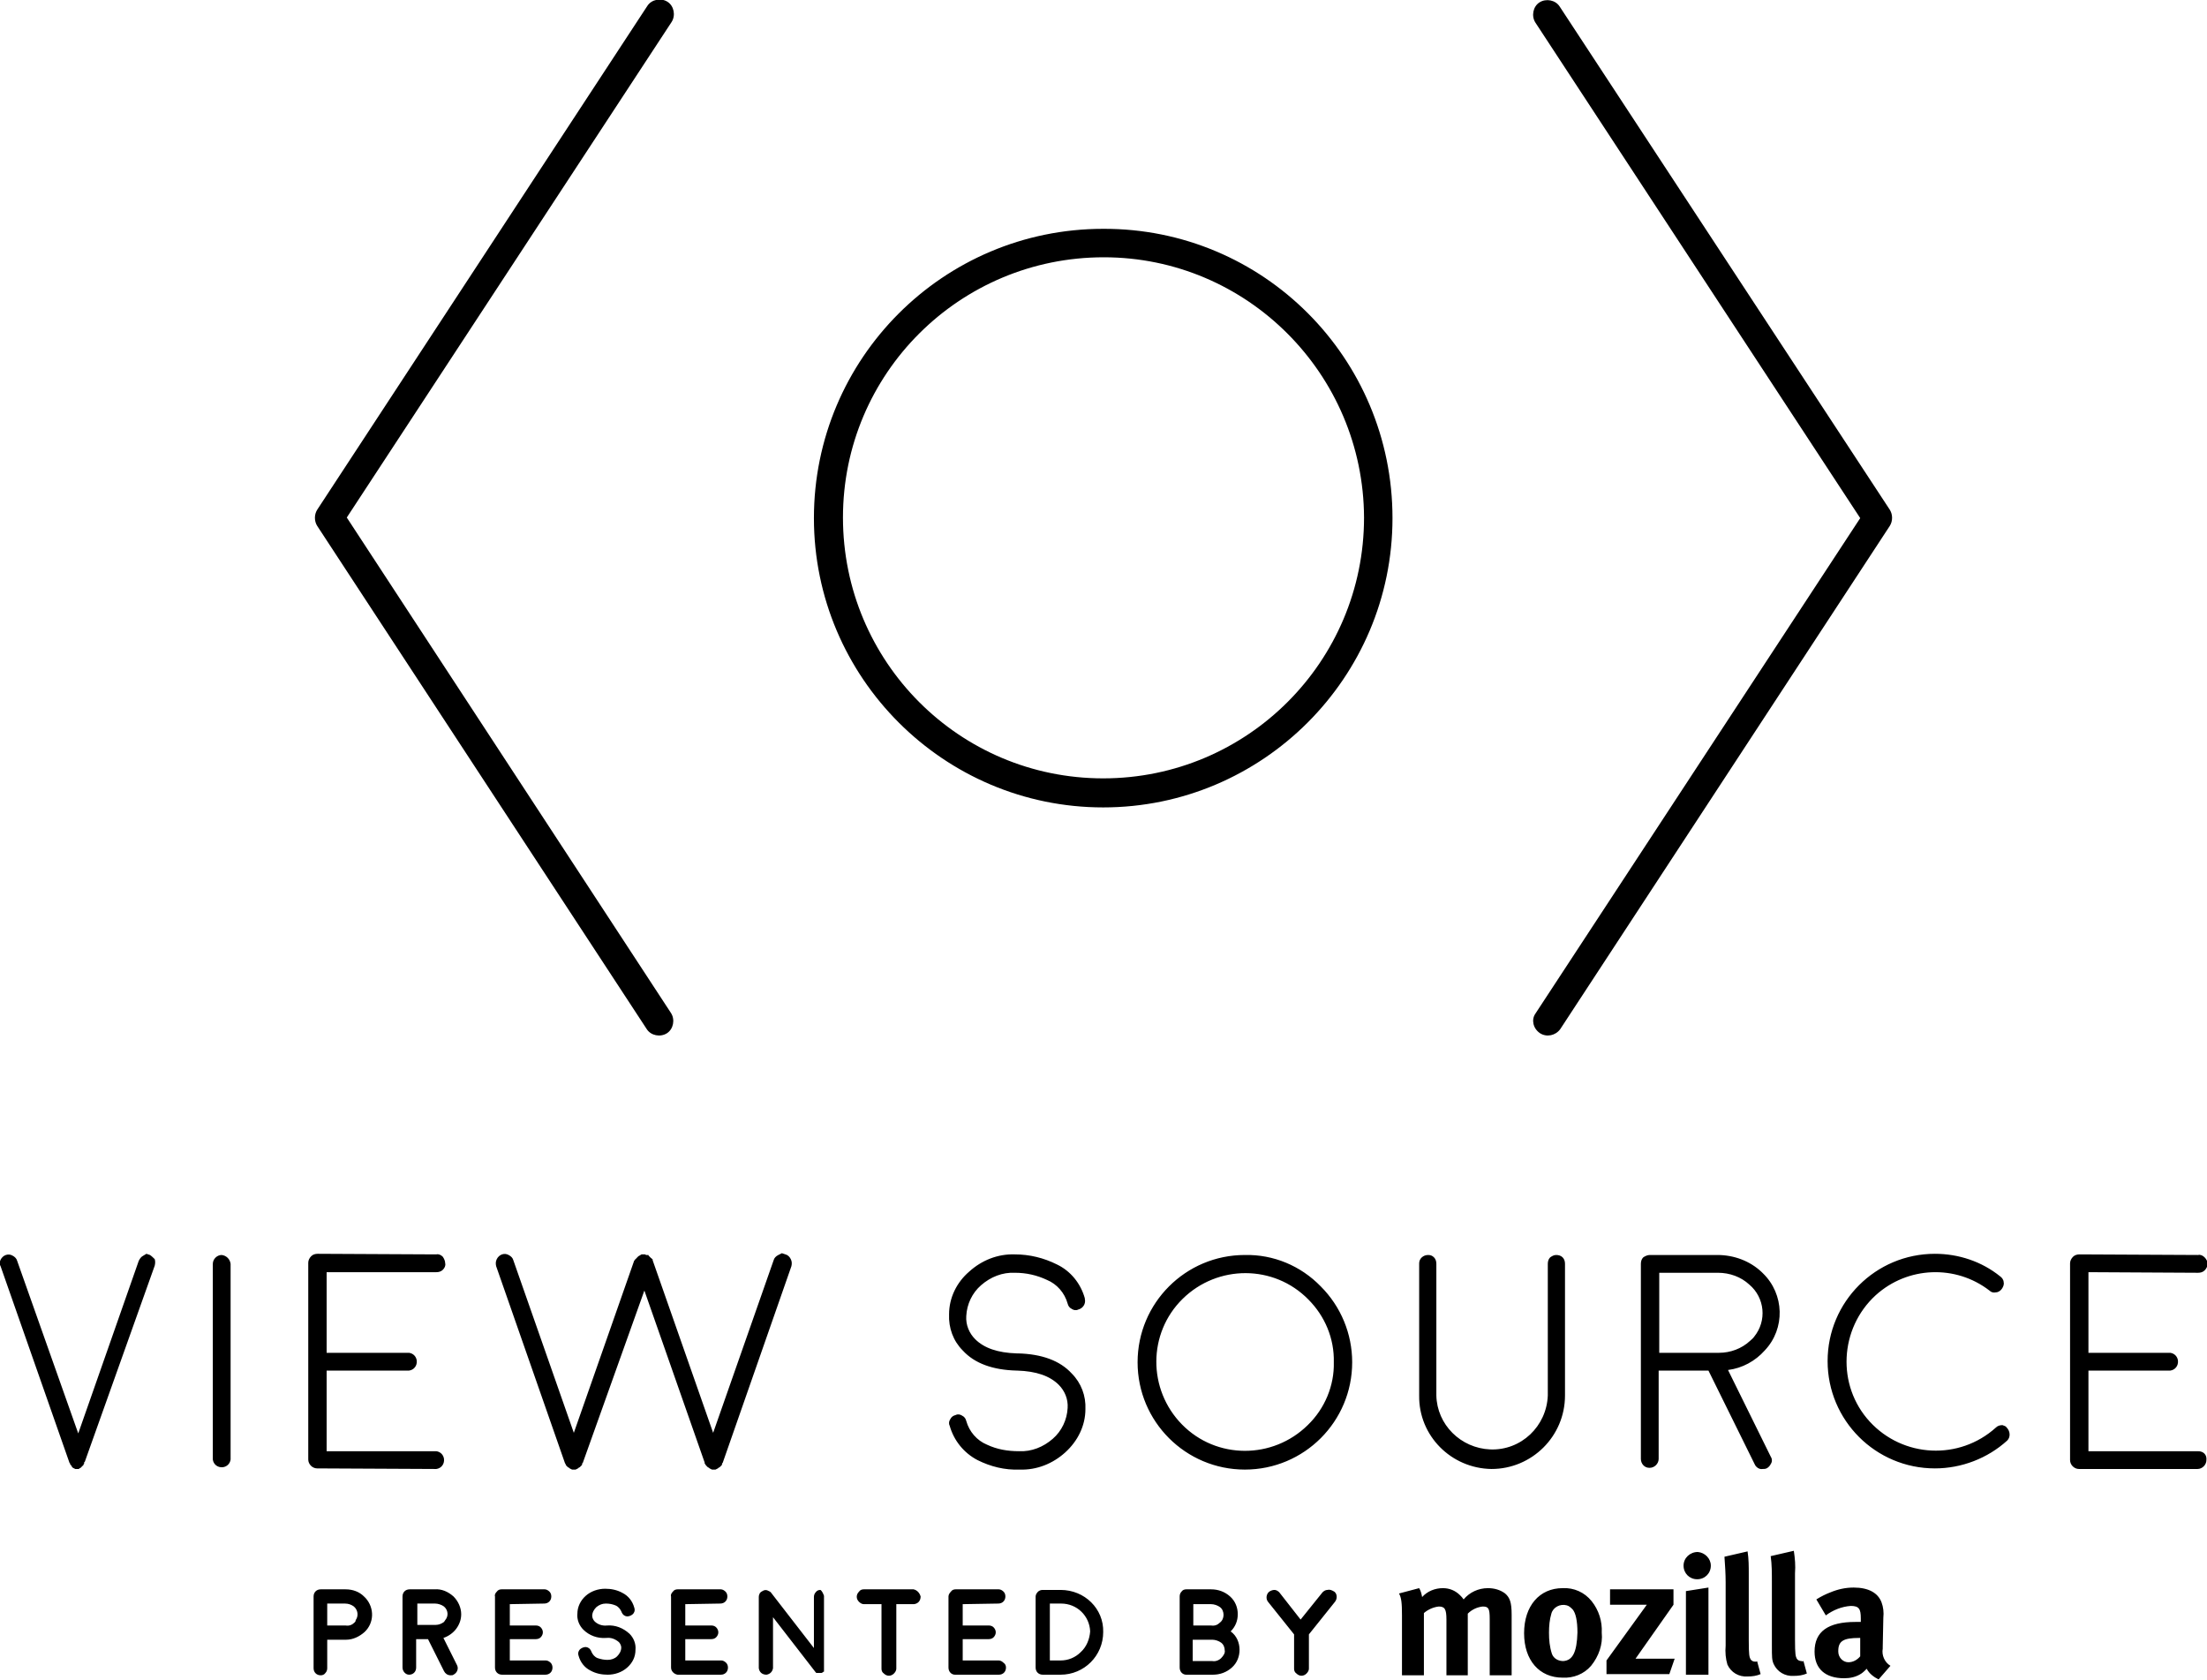
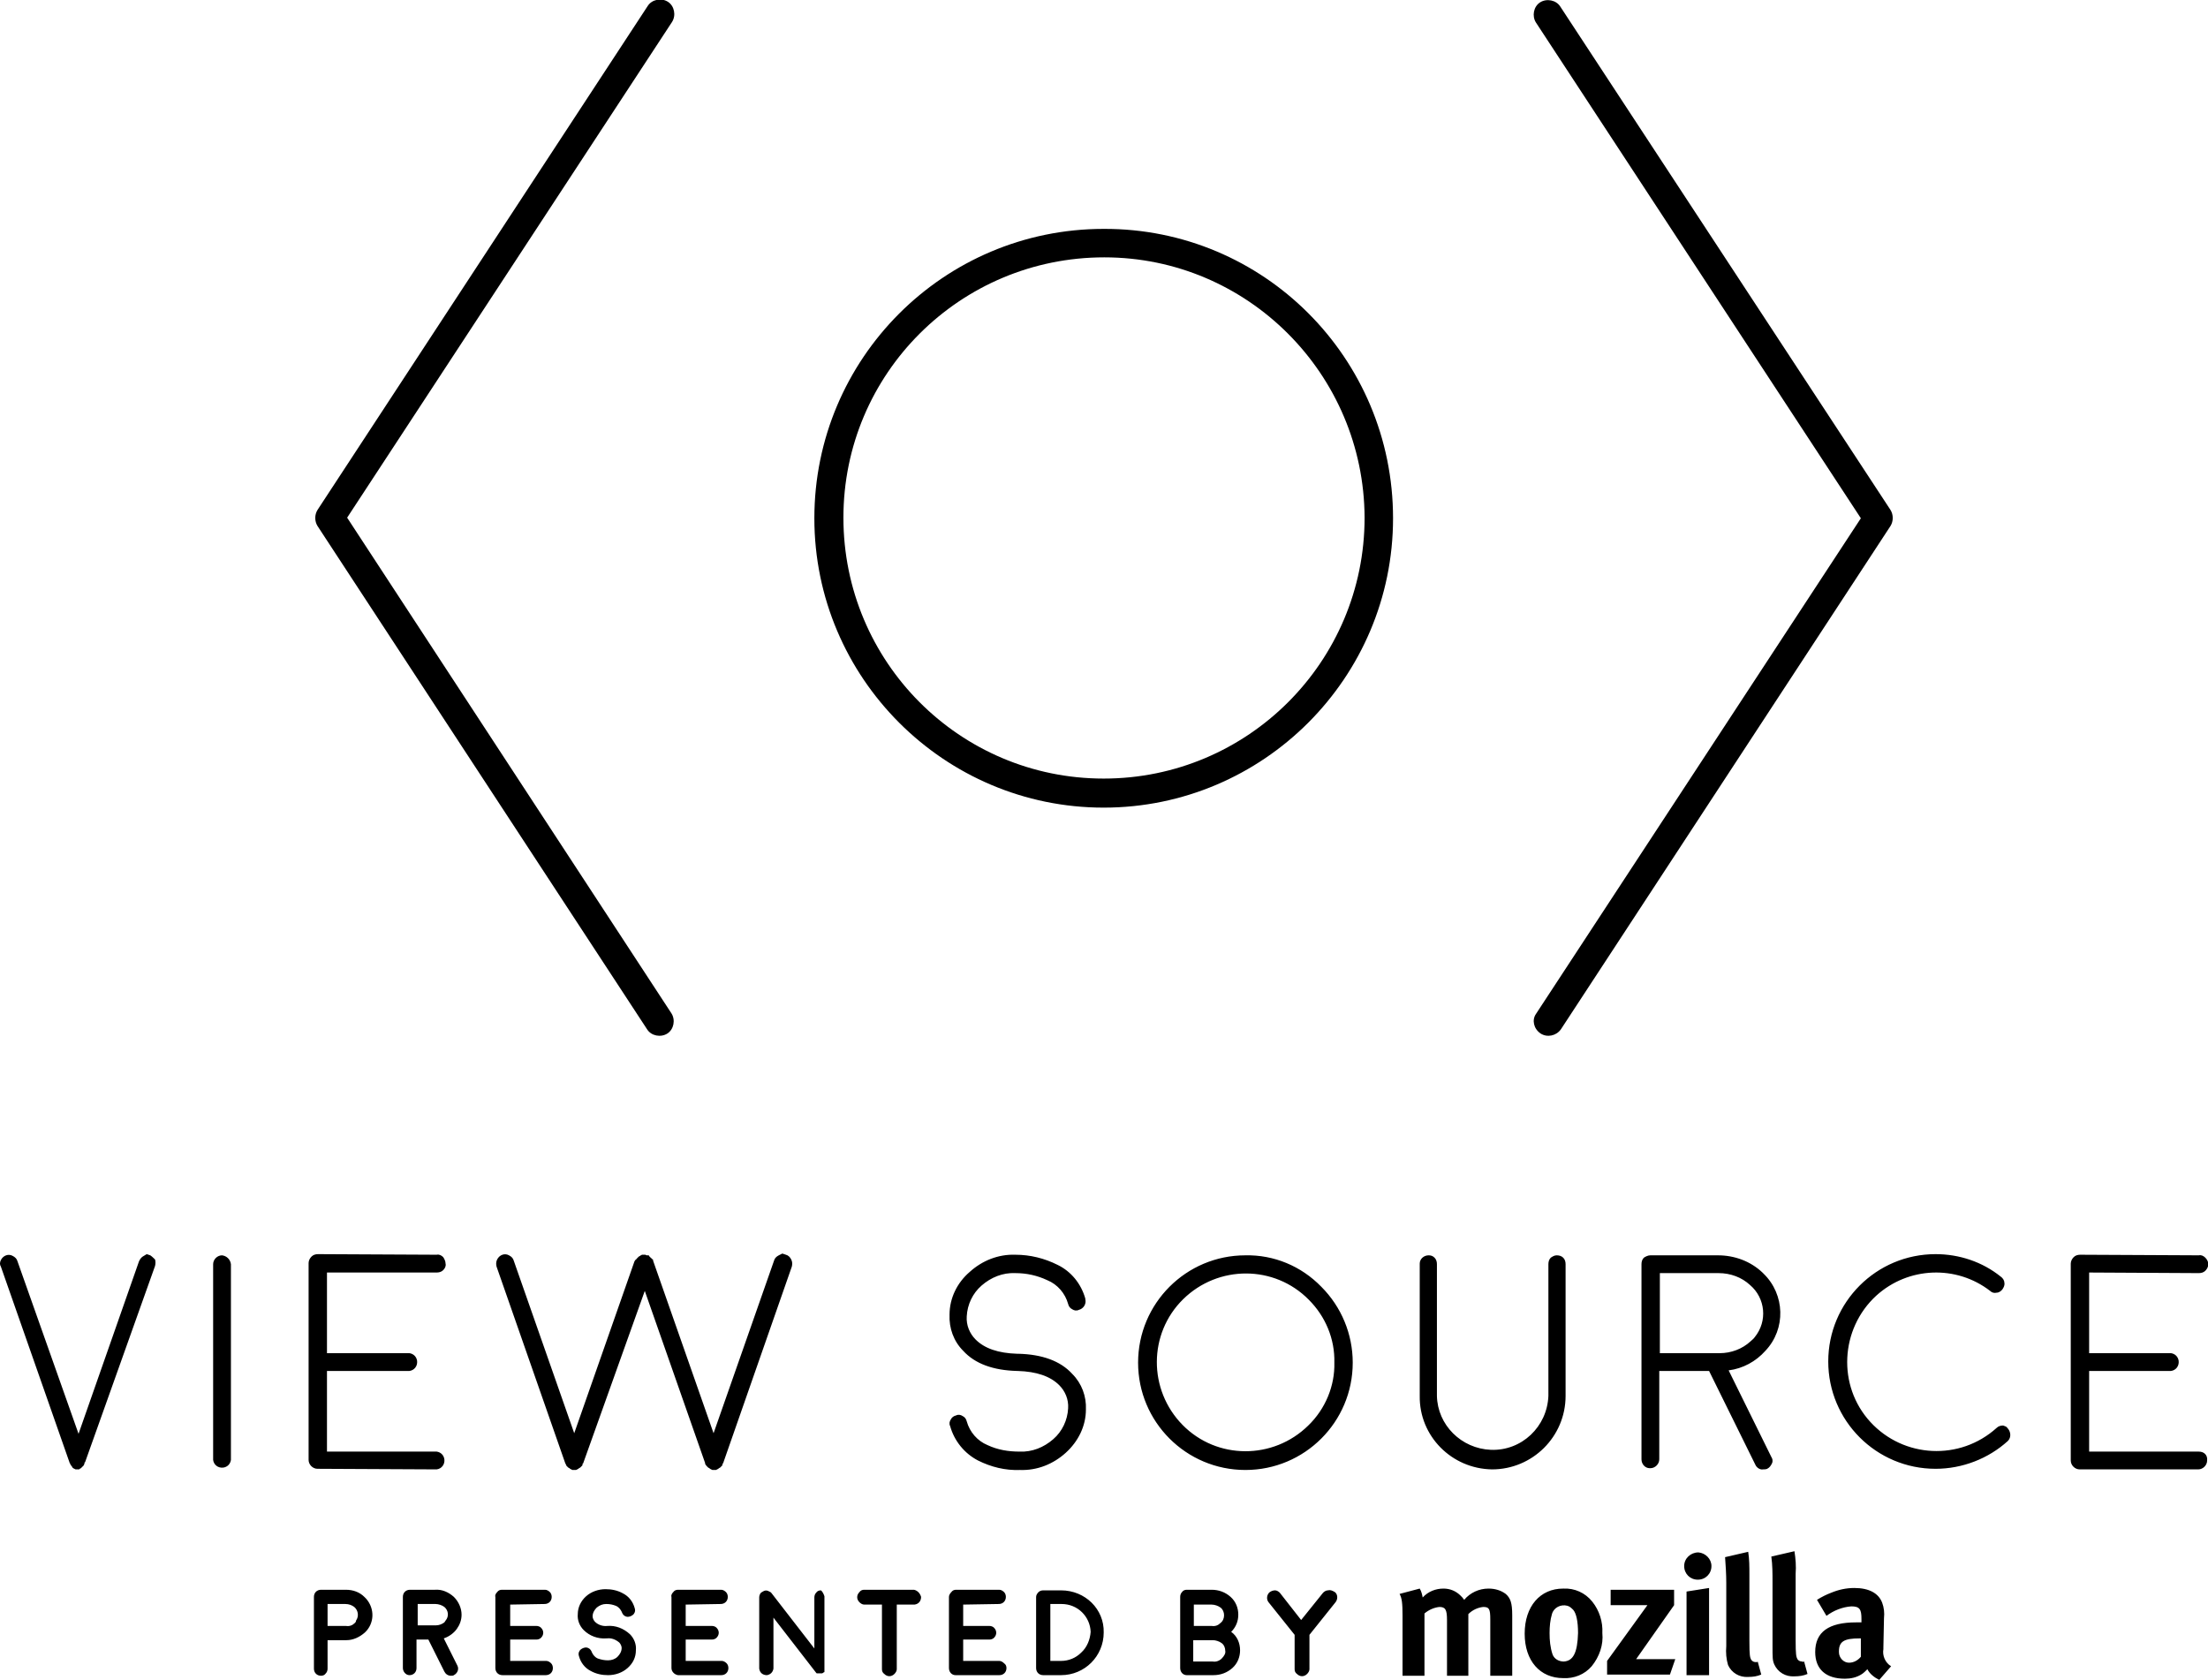
- <svg xmlns="http://www.w3.org/2000/svg" viewBox="0 0 372.3 283.3" width="{{dimensions.width}}" height="{{dimensions.height}}" role="image" aria-labelledby="vs_logo_v">
+ <svg xmlns="http://www.w3.org/2000/svg" viewBox="0 0 372.3 283.3" width="372" height="283" role="image" aria-labelledby="vs_logo_v">
  <path role="presentation" d="M296.1 280.3c-.3 0-.6-.1-.8-.4-.2-.4-.3-.7-.3-3.2v-11.2c0-1.3 0-2.5-.2-3.8l-3.9.9c.1 1.4.2 2.9.2 4.3v10.7c-.1 1.1 0 2.2.3 3.2.6 1.3 1.9 2.1 3.4 2 .8 0 1.5-.1 2.2-.4l-.6-2.2c0 .1-.1.1-.3.1zM77 274.7c.5-.7.8-1.5.8-2.4 0-1.1-.5-2.2-1.3-3-.9-.8-2-1.3-3.2-1.2h-4.2c-.7 0-1.2.5-1.2 1.2v12c0 .6.5 1.2 1.1 1.2.7 0 1.2-.5 1.2-1.2v-4.8h2l2.7 5.4c.2.4.6.7 1.1.7.2 0 .4 0 .5-.1.6-.3.9-1 .6-1.6l-2.3-4.6c.9-.3 1.7-.9 2.2-1.6zm-2.1-1.1c-.4.3-.9.5-1.4.5h-3.1v-3.6h3c.5 0 1.1.2 1.5.5.7.6.8 1.6.2 2.3-.1.1-.1.2-.2.3zm16.9-3.1c.7 0 1.2-.5 1.2-1.2 0-.3-.1-.6-.3-.8-.2-.2-.5-.4-.8-.4h-7.3c-.3 0-.6.1-.8.4-.2.2-.4.5-.3.8v12c0 .7.5 1.2 1.2 1.2H92c.7 0 1.2-.5 1.2-1.2 0-.3-.1-.6-.3-.8-.2-.2-.5-.4-.8-.4H86v-3.6h4.4c.3 0 .6-.1.8-.3.5-.5.5-1.2 0-1.7-.2-.2-.5-.3-.8-.3H86v-3.6l5.8-.1zm10.6 3.7c-.8.1-1.6-.2-2.1-.7-.2-.2-.4-.6-.4-.9 0-.6.3-1.1.7-1.5.5-.4 1-.6 1.6-.6.6 0 1.1.1 1.6.3.5.2.8.6 1 1 .1.3.3.6.5.7.3.2.6.2.9.1.3-.1.6-.3.7-.5.2-.3.2-.6.1-.9-.3-1.1-1-2-2-2.5-.9-.5-1.9-.7-2.9-.7-1.2 0-2.4.4-3.3 1.2-.9.8-1.4 1.9-1.4 3-.1 1 .3 2 1 2.7 1 1 2.4 1.5 3.8 1.4h.1c.8-.1 1.5.2 2.1.7.2.2.4.6.4.9 0 .6-.3 1.1-.7 1.5-.4.4-1 .6-1.6.6-.6 0-1.1-.1-1.7-.3-.5-.2-.8-.6-1-1-.1-.3-.3-.6-.5-.7-.3-.2-.6-.2-.9-.1-.3.1-.6.3-.7.5-.2.3-.2.6-.1.9.3 1.1 1 2 2 2.5.9.5 1.9.7 2.9.7 1.2 0 2.4-.4 3.3-1.2.9-.8 1.4-1.8 1.4-3 .1-1-.3-2-1-2.7-1.1-1-2.4-1.5-3.8-1.4zm36-6c-.3 0-.6.1-.8.4-.2.2-.3.5-.3.8v8.6l-7.2-9.3c-.1-.2-.4-.3-.6-.4-.2-.1-.5-.1-.7 0-.2.1-.4.2-.6.4-.1.2-.2.4-.2.7v12c.1.7.6 1.1 1.3 1.1.6-.1 1-.5 1.1-1.1v-8.6l7.2 9.3.1.1h.9l.2-.1.1-.1h.1v-.3-.1-.1-.1-12.2c-.1-.3-.3-.8-.6-1zm-19.5-21.3s0 .1 0 0l.2.3.2.2.1.1.2.1.1.1.2.1.2.1h.6l.2-.1.2-.1.1-.1.2-.1.1-.1.2-.2c.1-.1.1-.1.1-.2v-.1s0-.1.1-.1l11.6-33.2c.1-.4.1-.8-.1-1.2-.2-.4-.5-.7-.9-.8l-.6-.2-.6.3c-.4.2-.7.5-.8.9l-10.2 29.1-10.2-29.1v-.1c0-.1 0-.1-.1-.1 0 0 0-.1-.1-.1 0 0 0-.1-.1-.1l-.1-.1-.1-.1-.1-.1-.1-.1v-.1h-.4l-.2-.1h-.4-.2l-.1.1h-.1l-.1.1-.2.1-.1.1-.1.1-.1.1-.1.1s0 .1-.1.1l-.1.1c-.1.2-.1.2-.1.1l-10.2 29.1-10.2-29.1c-.1-.4-.4-.7-.8-.9-.7-.4-1.6-.1-2 .7-.2.4-.2.8-.1 1.2l11.6 33.2s0 .1.1.1v.1l.1.2.2.2.1.1.2.1.1.1.2.1.2.1h.6l.2-.1.2-.1.1-.1.2-.1.1-.1.2-.2c.1-.1.1-.1.1-.2v-.1s0-.1.1-.1l10.4-29.1 10.2 29.1c-.1 0-.1 0 0 .1zm2.6 23.6c.7 0 1.2-.5 1.2-1.2 0-.3-.1-.6-.3-.8-.2-.2-.5-.4-.8-.4h-7.3c-.3 0-.6.1-.8.4-.2.2-.4.5-.3.8v12c0 .6.5 1.1 1.1 1.2h7.3c.7 0 1.2-.5 1.2-1.2 0-.3-.1-.6-.3-.8-.2-.2-.5-.4-.8-.4h-6.1v-3.6h4.4c.3 0 .6-.1.8-.3.5-.5.5-1.2 0-1.7-.2-.2-.5-.3-.8-.3h-4.4v-3.6l5.9-.1zm138.3-96.2c1.1.7 2.6.4 3.4-.7l55.6-84.9c.5-.8.5-1.9 0-2.7L263.1 1.1c-.7-1.1-2.3-1.4-3.4-.7s-1.4 2.3-.7 3.4l54.8 83.6L259 171c-.7 1-.4 2.5.8 3.3zm111 70.5h-18.5v-13.6h13.8c.8-.1 1.4-.8 1.3-1.7-.1-.7-.6-1.2-1.3-1.3h-13.8v-13.6l18.5.1c.4 0 .8-.1 1.1-.4.3-.3.5-.7.5-1.1 0-.4-.2-.8-.5-1.1-.3-.3-.7-.5-1.1-.4l-20-.1c-.4 0-.8.1-1.1.4-.3.3-.5.7-.5 1.1v33.2c0 .8.7 1.5 1.5 1.5h20c.8 0 1.5-.7 1.5-1.5.1-.9-.5-1.5-1.4-1.5zm-216.7 23.3h-8.4c-.3 0-.6.1-.8.4-.5.5-.5 1.2 0 1.7.2.2.5.4.8.4h3v10.9c0 .3.1.6.4.8.5.5 1.2.5 1.7 0 .2-.2.4-.5.4-.8v-10.9h3c.7-.1 1.1-.6 1.1-1.3-.2-.7-.7-1.1-1.2-1.2zM25.3 211.7l-.6-.2-.5.3c-.4.2-.6.5-.8.9l-10.2 29.1-10.3-29.1c-.1-.4-.4-.7-.8-.9-.7-.4-1.6-.1-2 .7-.2.4-.2.8 0 1.1l11.6 33.1s0 .1.1.1v.1c0 .1.1.1.1.2l.2.2v.1l.1.1.1.1.2.1.2.1h.6l.1-.1.2-.1.1-.1.1-.1.1-.1.2-.2v-.1c.1-.1.1-.1.1-.2v-.1c0-.1.1-.1.1-.1l11.8-33.1c.1-.4.1-.8 0-1.1-.2-.2-.5-.5-.8-.7zm12.1 0c-.8 0-1.5.7-1.5 1.5v33c.1.8.8 1.4 1.7 1.3.7-.1 1.2-.6 1.3-1.3v-33c-.1-.8-.7-1.4-1.5-1.5zm20.9 56.4h-4.2c-.7 0-1.2.5-1.2 1.2v12.1c0 .7.5 1.2 1.2 1.2.3 0 .6-.1.8-.4.2-.2.3-.5.3-.8v-4.8h3.2c1.1 0 2.2-.5 3.1-1.3 1.6-1.5 1.7-4 .2-5.7l-.3-.3c-.8-.8-1.9-1.2-3.1-1.2zm1.5 5.6c-.4.4-.9.6-1.5.5h-3.1v-3.7h3c.6 0 1.1.2 1.5.5.7.6.8 1.6.3 2.3 0 .2-.1.3-.2.4zm13.8-25.9c.8-.1 1.4-.8 1.3-1.7-.1-.7-.6-1.2-1.3-1.3H55.1v-13.6H69c.8-.1 1.4-.8 1.3-1.7-.1-.7-.6-1.2-1.3-1.3H55.1v-13.6h18.5c.4 0 .8-.1 1.1-.4.3-.3.5-.7.4-1.1 0-.4-.2-.8-.4-1.1-.3-.3-.7-.5-1.1-.4l-20-.1c-.4 0-.8.1-1.1.4-.3.3-.5.7-.5 1.1v33.2c0 .8.7 1.5 1.5 1.5l20.1.1zm178 0c6.8 0 12.4-5.5 12.4-12.4v-22.2c0-.4-.1-.8-.4-1.1-.3-.3-.7-.4-1.1-.4-.4 0-.7.2-1 .4-.3.3-.4.7-.4 1.1v22.2c-.2 5.2-4.5 9.3-9.7 9.1-5-.2-9-4.2-9.1-9.1v-22.2c0-.4-.1-.8-.4-1.1-.3-.3-.6-.4-1-.4-.8 0-1.5.6-1.5 1.4v22.3c-.1 6.8 5.4 12.3 12.2 12.4zm-142.5-74.2c.7 1.1 2.3 1.4 3.4.7s1.4-2.3.7-3.4L58.5 87.3l54.8-83.6c.7-1.1.4-2.7-.7-3.4s-2.7-.4-3.4.7L53.5 86c-.5.8-.5 1.9 0 2.7l55.6 84.9zm77-135c-27 0-48.8 21.9-48.8 48.8s21.9 48.8 48.8 48.8 48.8-21.9 48.8-48.8c0-27-21.8-48.9-48.8-48.8zm0 92.7c-24.3 0-43.9-19.7-43.9-44s19.7-43.9 44-43.9c24.2 0 43.8 19.7 43.9 43.9 0 24.3-19.7 44-44 44zm23.9 80.4c-10 0-18.1 8.1-18.1 18.1s8.1 18.1 18.1 18.1 18.1-8.1 18.1-18.1c0-4.8-1.9-9.4-5.3-12.8-3.4-3.5-8-5.4-12.8-5.3zm10.6 28.7c-5.9 5.8-15.4 5.8-21.2-.1s-5.8-15.4.1-21.2c5.9-5.8 15.4-5.8 21.2.1 2.8 2.8 4.4 6.6 4.3 10.6.1 3.9-1.5 7.8-4.4 10.6zm43 27.5c-3.9 0-6.5 3-6.5 7.6s2.6 7.5 6.5 7.5c1.8.1 3.6-.6 4.8-2 1.3-1.6 2-3.6 1.8-5.6.1-1.9-.5-3.8-1.7-5.3s-3-2.3-4.9-2.2zm.1 12.3c-.8 0-1.6-.4-1.9-1.2-.4-1.2-.5-2.4-.5-3.6 0-1.1.1-2.2.4-3.2.3-1.1 1.5-1.7 2.6-1.4.4.1.7.4 1 .7.5.6.8 1.9.8 3.9-.1 3.3-.8 4.7-2.4 4.8zm35-34.5l-7.2-14.6c2.4-.3 4.6-1.5 6.2-3.3 3.5-3.7 3.3-9.5-.3-13l-.2-.2c-2-1.9-4.7-2.9-7.5-2.9h-11.4c-.4 0-.8.2-1.1.4-.3.3-.4.7-.4 1.1v32.9c0 .8.6 1.5 1.4 1.5h.1c.8 0 1.5-.7 1.5-1.5v-14.9h8.4L296 247c.2.5.8.9 1.3.8.2 0 .5 0 .7-.1.4-.2.6-.5.8-.9.2-.4.1-.8-.1-1.1zm-18.8-17.5v-13.5h9.9c2 0 3.9.7 5.3 2 2.6 2.2 3 6.1.8 8.8-.2.3-.5.5-.7.7-1.4 1.3-3.3 2-5.2 2h-10.1zm-26 40.6c-.8-.6-1.8-.9-2.9-.9-1.6 0-3.1.7-4.1 1.9-.2-.3-.4-.5-.6-.7-.8-.8-1.8-1.2-2.9-1.2-1.3 0-2.6.5-3.5 1.5-.1-.5-.2-1-.5-1.5l-3.4.9c.4.7.5 1.6.5 3.7v10.1h3.7v-10.5c.7-.6 1.6-1 2.5-1.1 1 0 1.3.4 1.3 2.2v9.4h3.6v-10.4c.7-.7 1.6-1.1 2.5-1.2 1 0 1.2.3 1.2 2.1v9.5h3.7v-10.2c0-2.1-.3-2.9-1.1-3.6zm32.5-7c-1.3 0-2.4 1-2.4 2.3 0 1.3 1 2.3 2.3 2.3 1.3 0 2.3-1 2.3-2.3 0-1.2-1-2.2-2.2-2.3zm-118 8.7c.7 0 1.2-.5 1.2-1.2 0-.3-.1-.6-.3-.8-.2-.2-.5-.4-.8-.4h-7.3c-.3 0-.6.1-.8.4-.2.2-.4.5-.4.8v12c0 .7.5 1.2 1.1 1.2H168.5c.7 0 1.2-.5 1.2-1.2 0-.3-.1-.6-.4-.8-.2-.2-.5-.4-.8-.4h-6.1v-3.6h4.4c.3 0 .6-.1.8-.3.5-.5.5-1.2 0-1.7-.2-.2-.5-.3-.8-.3h-4.4v-3.6l6-.1zm116 12h3.8v-14.7l-3.8.6v14.1zm-2.1-11.8v-2.6h-10.7v2.6h6.2l-6.8 9.4v2.3h10.6l.9-2.6h-6.6l6.4-9.1zm21.6 9.5c-.3 0-.6-.1-.8-.4-.2-.4-.3-.7-.3-3.2v-11.2c.1-1.3 0-2.5-.2-3.8l-3.9.9c.2 1.4.2 2.9.2 4.3v10.7c0 2.1 0 2.5.3 3.2.6 1.3 1.9 2.1 3.4 2 .8 0 1.5-.1 2.2-.4l-.6-2.2c0 .2-.1.2-.3.1zm33.9-39.8c-.4 0-.8.1-1.1.4-6.2 5.6-15.7 5.1-21.3-1s-5.1-15.7 1-21.3c5.4-4.9 13.5-5.2 19.2-.8.3.3.7.4 1.1.3.4 0 .8-.3 1-.6.2-.3.4-.7.3-1.1 0-.4-.3-.8-.6-1-3.1-2.5-7-3.8-11-3.8-10 0-18.1 8.1-18.1 18.1s8.1 18.1 18.1 18.1c4.5 0 8.9-1.7 12.2-4.7.6-.6.5-1.6-.1-2.2-.1-.2-.4-.3-.7-.4zm-154.7-2.7c.1-2.2-.7-4.4-2.3-6-2-2.2-5.1-3.3-9.1-3.4h-.2c-3.2-.1-5.5-.9-7-2.4-1-1-1.6-2.4-1.5-3.9.1-2 1-3.9 2.5-5.2 1.6-1.4 3.6-2.2 5.7-2.1 1.9 0 3.7.4 5.4 1.2 1.7.7 3 2.2 3.5 4 .1.4.3.7.7.9.3.2.7.3 1.1.1.8-.2 1.3-1 1.1-1.8v-.1c-.7-2.5-2.4-4.6-4.7-5.7-2.2-1.1-4.6-1.7-7.1-1.7-2.9-.1-5.6 1-7.7 2.9-2.1 1.8-3.4 4.4-3.4 7.2-.1 2.3.7 4.5 2.3 6.1 2 2.2 5.1 3.3 9.1 3.4h.1c3.2.1 5.5.9 7 2.4 1 1 1.6 2.4 1.5 3.9-.1 2-1 3.9-2.5 5.2-1.6 1.4-3.6 2.2-5.7 2.1-1.9 0-3.7-.3-5.4-1.1-1.7-.7-3-2.2-3.5-4-.1-.4-.3-.7-.7-.9-.3-.2-.7-.3-1.1-.1-.4.1-.7.3-.9.7-.2.3-.3.7-.1 1.1.7 2.5 2.4 4.6 4.7 5.8 2.2 1.1 4.6 1.7 7.1 1.6 2.9.1 5.6-1 7.7-2.9 2.1-1.9 3.4-4.5 3.4-7.3zm-4.2 30.5h-3c-.3 0-.6.1-.8.3-.2.2-.4.5-.4.8v12c0 .7.5 1.2 1.2 1.2h3c4 0 7.2-3.2 7.2-7.2.1-3.9-3.1-7.1-7.2-7.1zm3.4 10.5c-.9.9-2.1 1.4-3.4 1.4h-1.8v-9.6h1.9c2.7 0 4.8 2.1 4.9 4.7-.1 1.3-.6 2.6-1.6 3.5zm135.3-.6v-.3l.1-4.9c.1-.9 0-1.8-.3-2.6-.6-1.6-2.2-2.5-4.7-2.5-1.4 0-2.7.3-3.9.8-.8.3-1.6.7-2.4 1.2l1.6 2.7c1.2-.9 2.7-1.5 4.2-1.6 1.4 0 1.7.5 1.7 2.1v.6h-.9c-4.6 0-6.9 1.6-6.9 5 0 2.9 1.8 4.5 5 4.5 1 0 2-.2 2.9-.8.3-.2.6-.5.9-.8.4.8 1.2 1.4 2 1.8l2-2.3c-1-.6-1.5-1.8-1.3-2.9zm-3.8 1.3c-.5.6-1.2 1-2 1-.9 0-1.7-.8-1.7-1.8v-.1c0-1.7.9-2.2 3.5-2.2h.2v3.1zm-89.9-11.2c-.3 0-.6.2-.8.4l-3.7 4.6-3.6-4.6c-.2-.2-.5-.4-.8-.4-.3 0-.6.1-.9.3-.5.4-.6 1.2-.2 1.7l4.4 5.5v5.8c0 .3.1.6.4.8.5.5 1.2.5 1.7 0 .2-.2.4-.5.4-.8v-5.8l4.4-5.5c.4-.5.4-1.3-.1-1.7-.5-.3-.8-.4-1.2-.3zm-15.1 4.1c0-1.1-.4-2.2-1.3-3-.9-.8-2-1.2-3.2-1.2h-4.2c-.3 0-.6.1-.8.4-.2.2-.3.5-.3.8v12c0 .7.5 1.2 1.1 1.2h4.5c1.2 0 2.3-.4 3.2-1.2.9-.8 1.3-1.9 1.3-3 0-1.2-.5-2.4-1.5-3.1.8-.8 1.2-1.8 1.2-2.9zm-7.5-1.7h3c.5 0 1.1.2 1.5.5.4.3.6.8.6 1.3s-.2 1-.6 1.3c-.4.4-.9.6-1.5.5h-3v-3.6zm4.7 9.1c-.4.4-1 .6-1.5.5h-3.3v-3.6h3.3c.5 0 1.1.2 1.5.5.4.3.6.8.6 1.3.1.4-.2.9-.6 1.3z" />
</svg>
